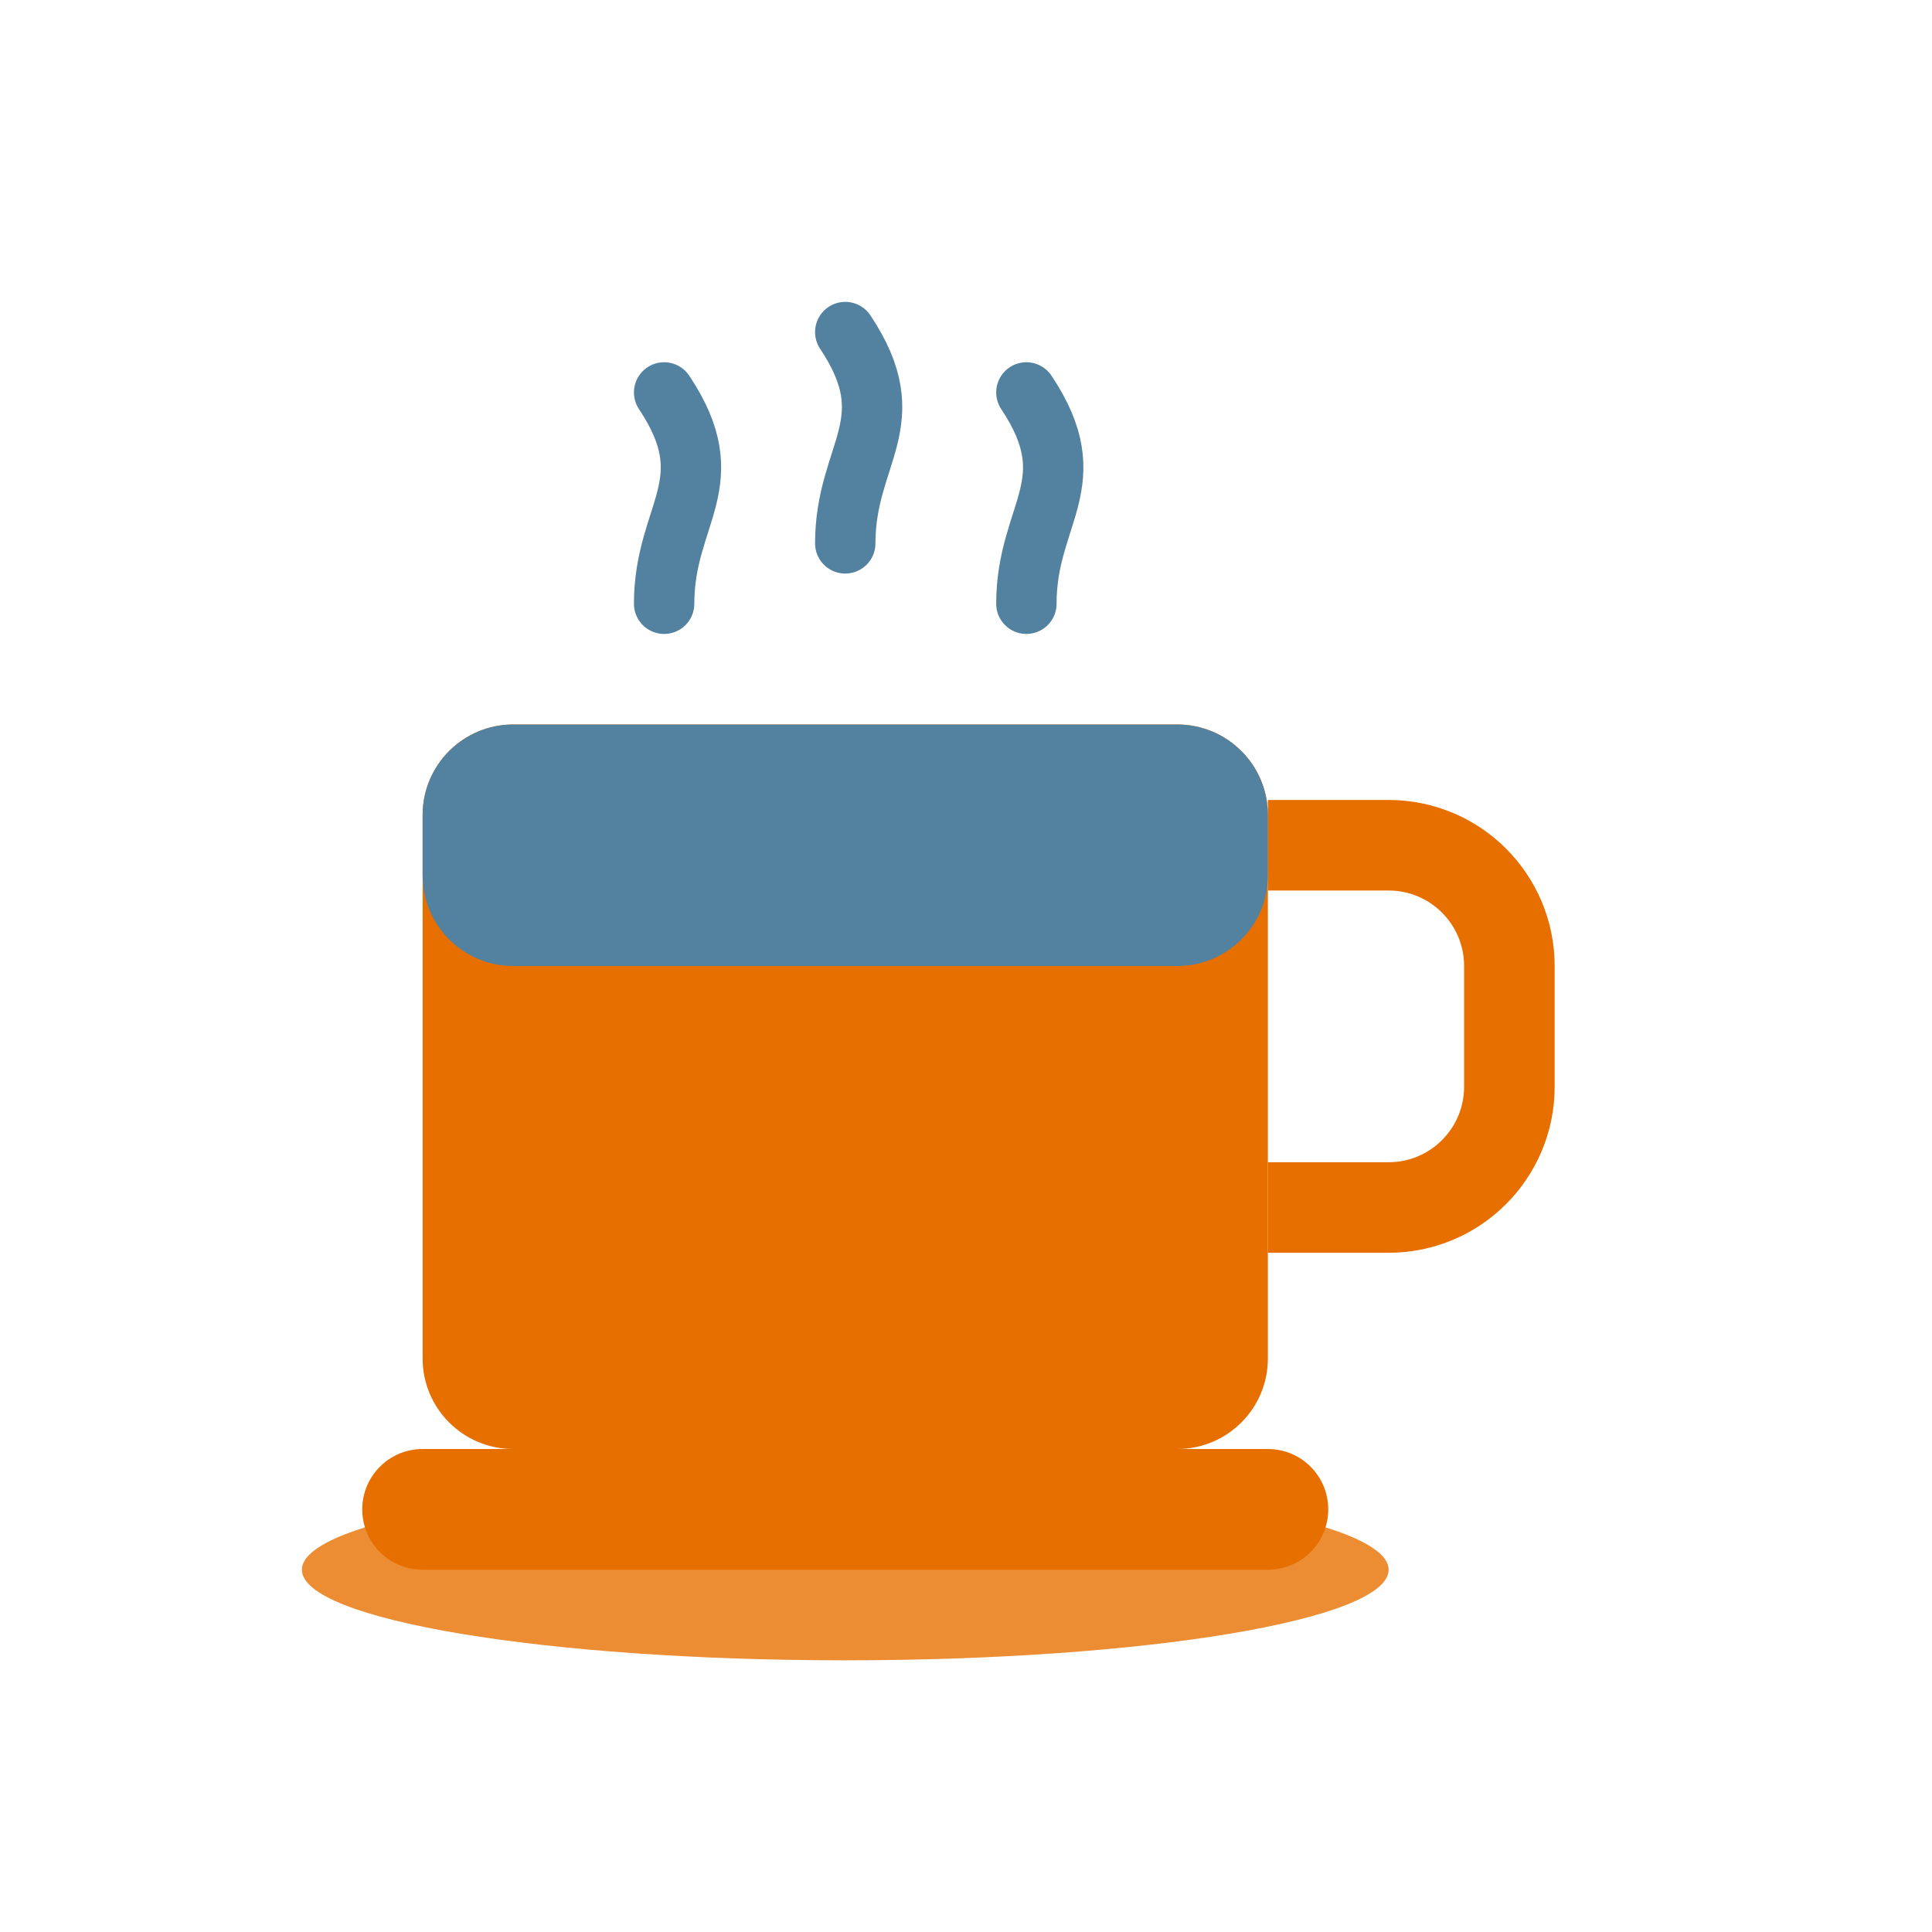
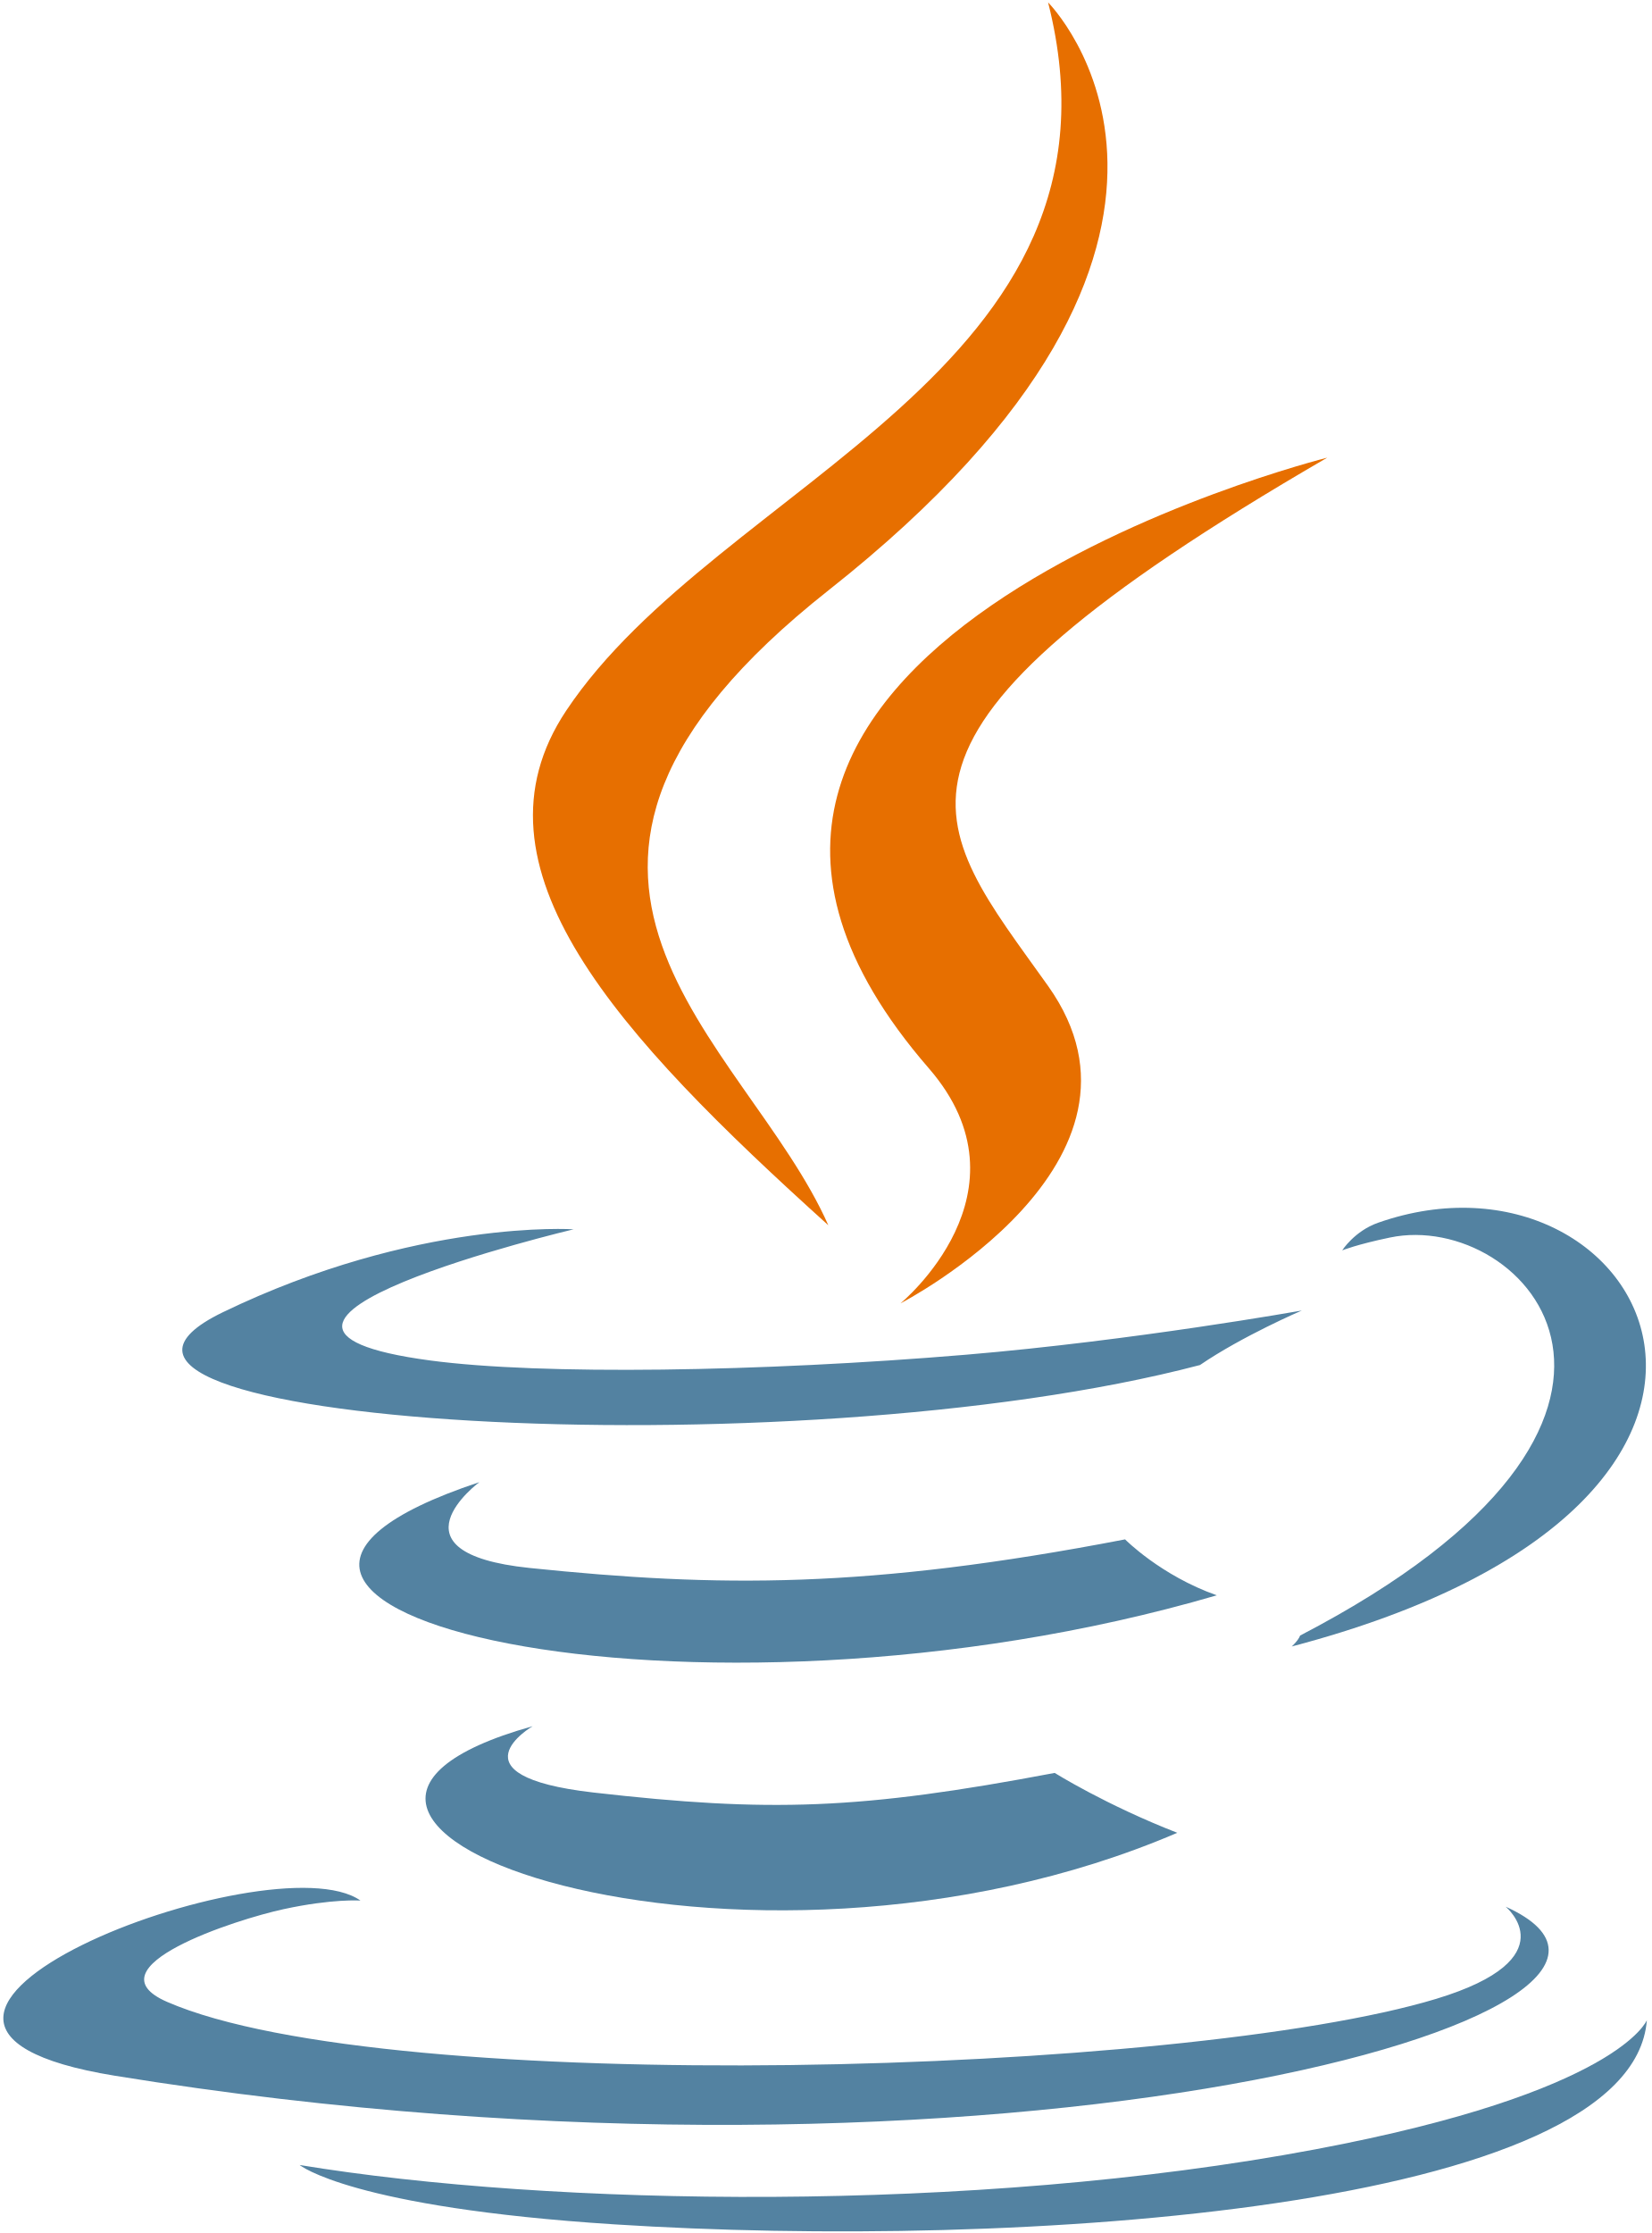
- <svg xmlns="http://www.w3.org/2000/svg" viewBox="0 0 64 64" fill="none">
-   <rect x="14" y="24" width="28" height="24" rx="3" fill="#E76F00" />
-   <path d="M42 28h4a4 4 0 0 1 4 4v4a4 4 0 0 1-4 4h-4" stroke="#E76F00" stroke-width="3" fill="none" />
-   <rect x="14" y="24" width="28" height="8" rx="3" fill="#5382A1" />
-   <path d="M22 20c0-3 2-4 0-7" stroke="#5382A1" stroke-width="2" stroke-linecap="round" fill="none" />
-   <path d="M28 18c0-3 2-4 0-7" stroke="#5382A1" stroke-width="2" stroke-linecap="round" fill="none" />
-   <path d="M34 20c0-3 2-4 0-7" stroke="#5382A1" stroke-width="2" stroke-linecap="round" fill="none" />
-   <ellipse cx="28" cy="52" rx="18" ry="3" fill="#E76F00" opacity="0.8" />
-   <rect x="12" y="48" width="32" height="4" rx="2" fill="#E76F00" />
+ <svg xmlns="http://www.w3.org/2000/svg" viewBox="0 0 256 346">
+   <path d="M82.554 267.473s-13.198 7.675 9.393 10.272c27.369 3.122 41.356 2.675 71.517-3.034 0 0 7.93 4.972 19.003 9.279-67.611 28.977-153.019-1.679-99.913-16.517M74.292 229.659s-14.803 10.958 7.805 13.296c29.236 3.016 52.324 3.263 92.276-4.43 0 0 5.526 5.602 14.215 8.666-81.747 23.904-172.842 1.885-114.296-17.532" fill="#5382A1" />
+   <path d="M143.942 165.515c16.66 19.18-4.377 36.44-4.377 36.44s42.301-21.837 22.874-49.183c-18.144-25.5-32.059-38.172 43.268-81.858 0 0-118.238 29.53-61.765 94.6" fill="#E76F00" />
+   <path d="M233.364 295.442s9.767 8.047-10.757 14.273c-39.026 11.823-162.432 15.393-196.714.471-12.323-5.366 10.787-12.8 18.056-14.362 7.581-1.644 11.914-1.337 11.914-1.337-13.705-9.655-88.583 18.957-38.034 27.15 137.853 22.356 251.292-10.066 215.535-26.195M88.9 190.48s-62.771 14.91-22.228 20.323c17.118 2.292 51.243 1.774 83.03-.89 25.978-2.19 52.063-6.85 52.063-6.85s-9.16 3.923-15.787 8.448c-63.744 16.765-186.886 8.966-151.435-8.183 29.981-14.492 54.358-12.848 54.358-12.848M201.506 253.422c64.8-33.672 34.839-66.03 13.927-61.67-5.126 1.066-7.411 1.99-7.411 1.99s1.903-2.98 5.537-4.27c41.37-14.545 73.187 42.897-13.355 65.647 0 0 1.003-.895 1.302-1.697" fill="#5382A1" />
+   <path d="M162.439.371s35.887 35.9-34.037 91.101c-56.071 44.282-12.786 69.53-.023 98.377-32.73-29.53-56.75-55.526-40.635-79.72C111.395 74.612 176.918 57.393 162.439.37" fill="#E76F00" />
+   <path d="M95.268 344.665c62.199 3.982 157.712-2.209 159.974-31.64 0 0-4.348 11.158-51.404 20.018-53.088 9.99-118.564 8.824-157.399 2.421 0 0 7.95 6.58 48.83 9.201" fill="#5382A1" />
</svg>
